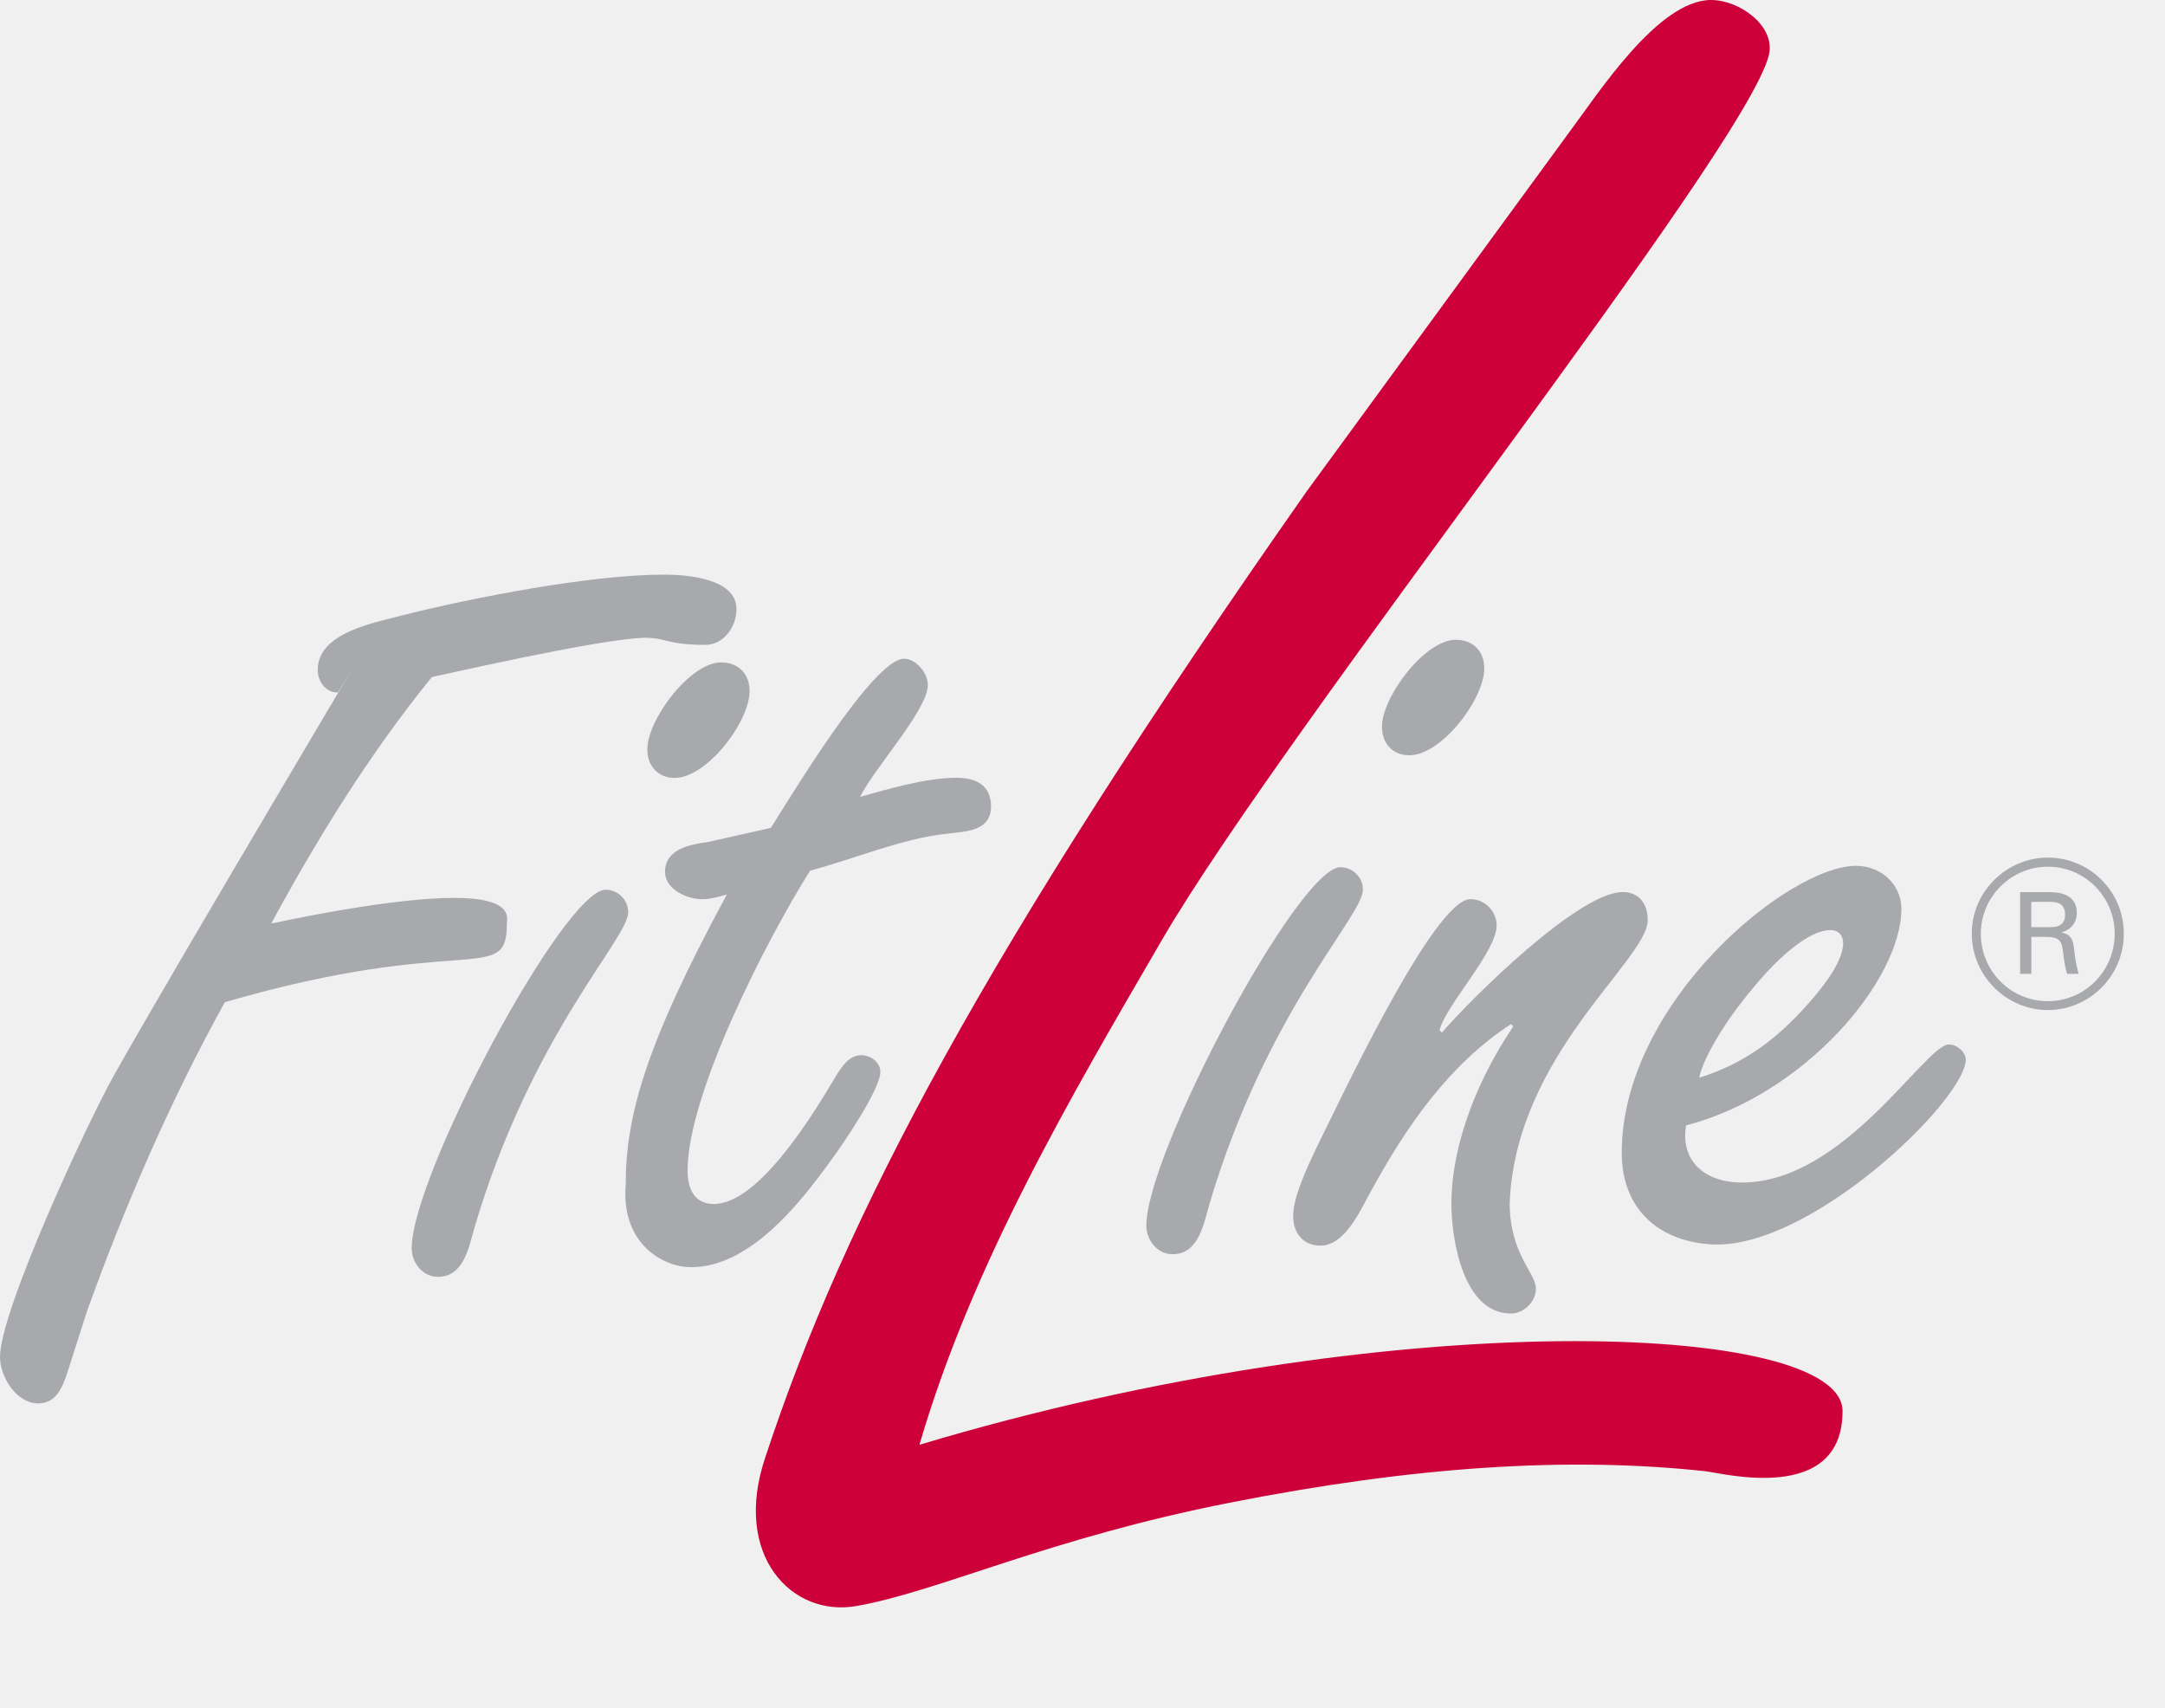
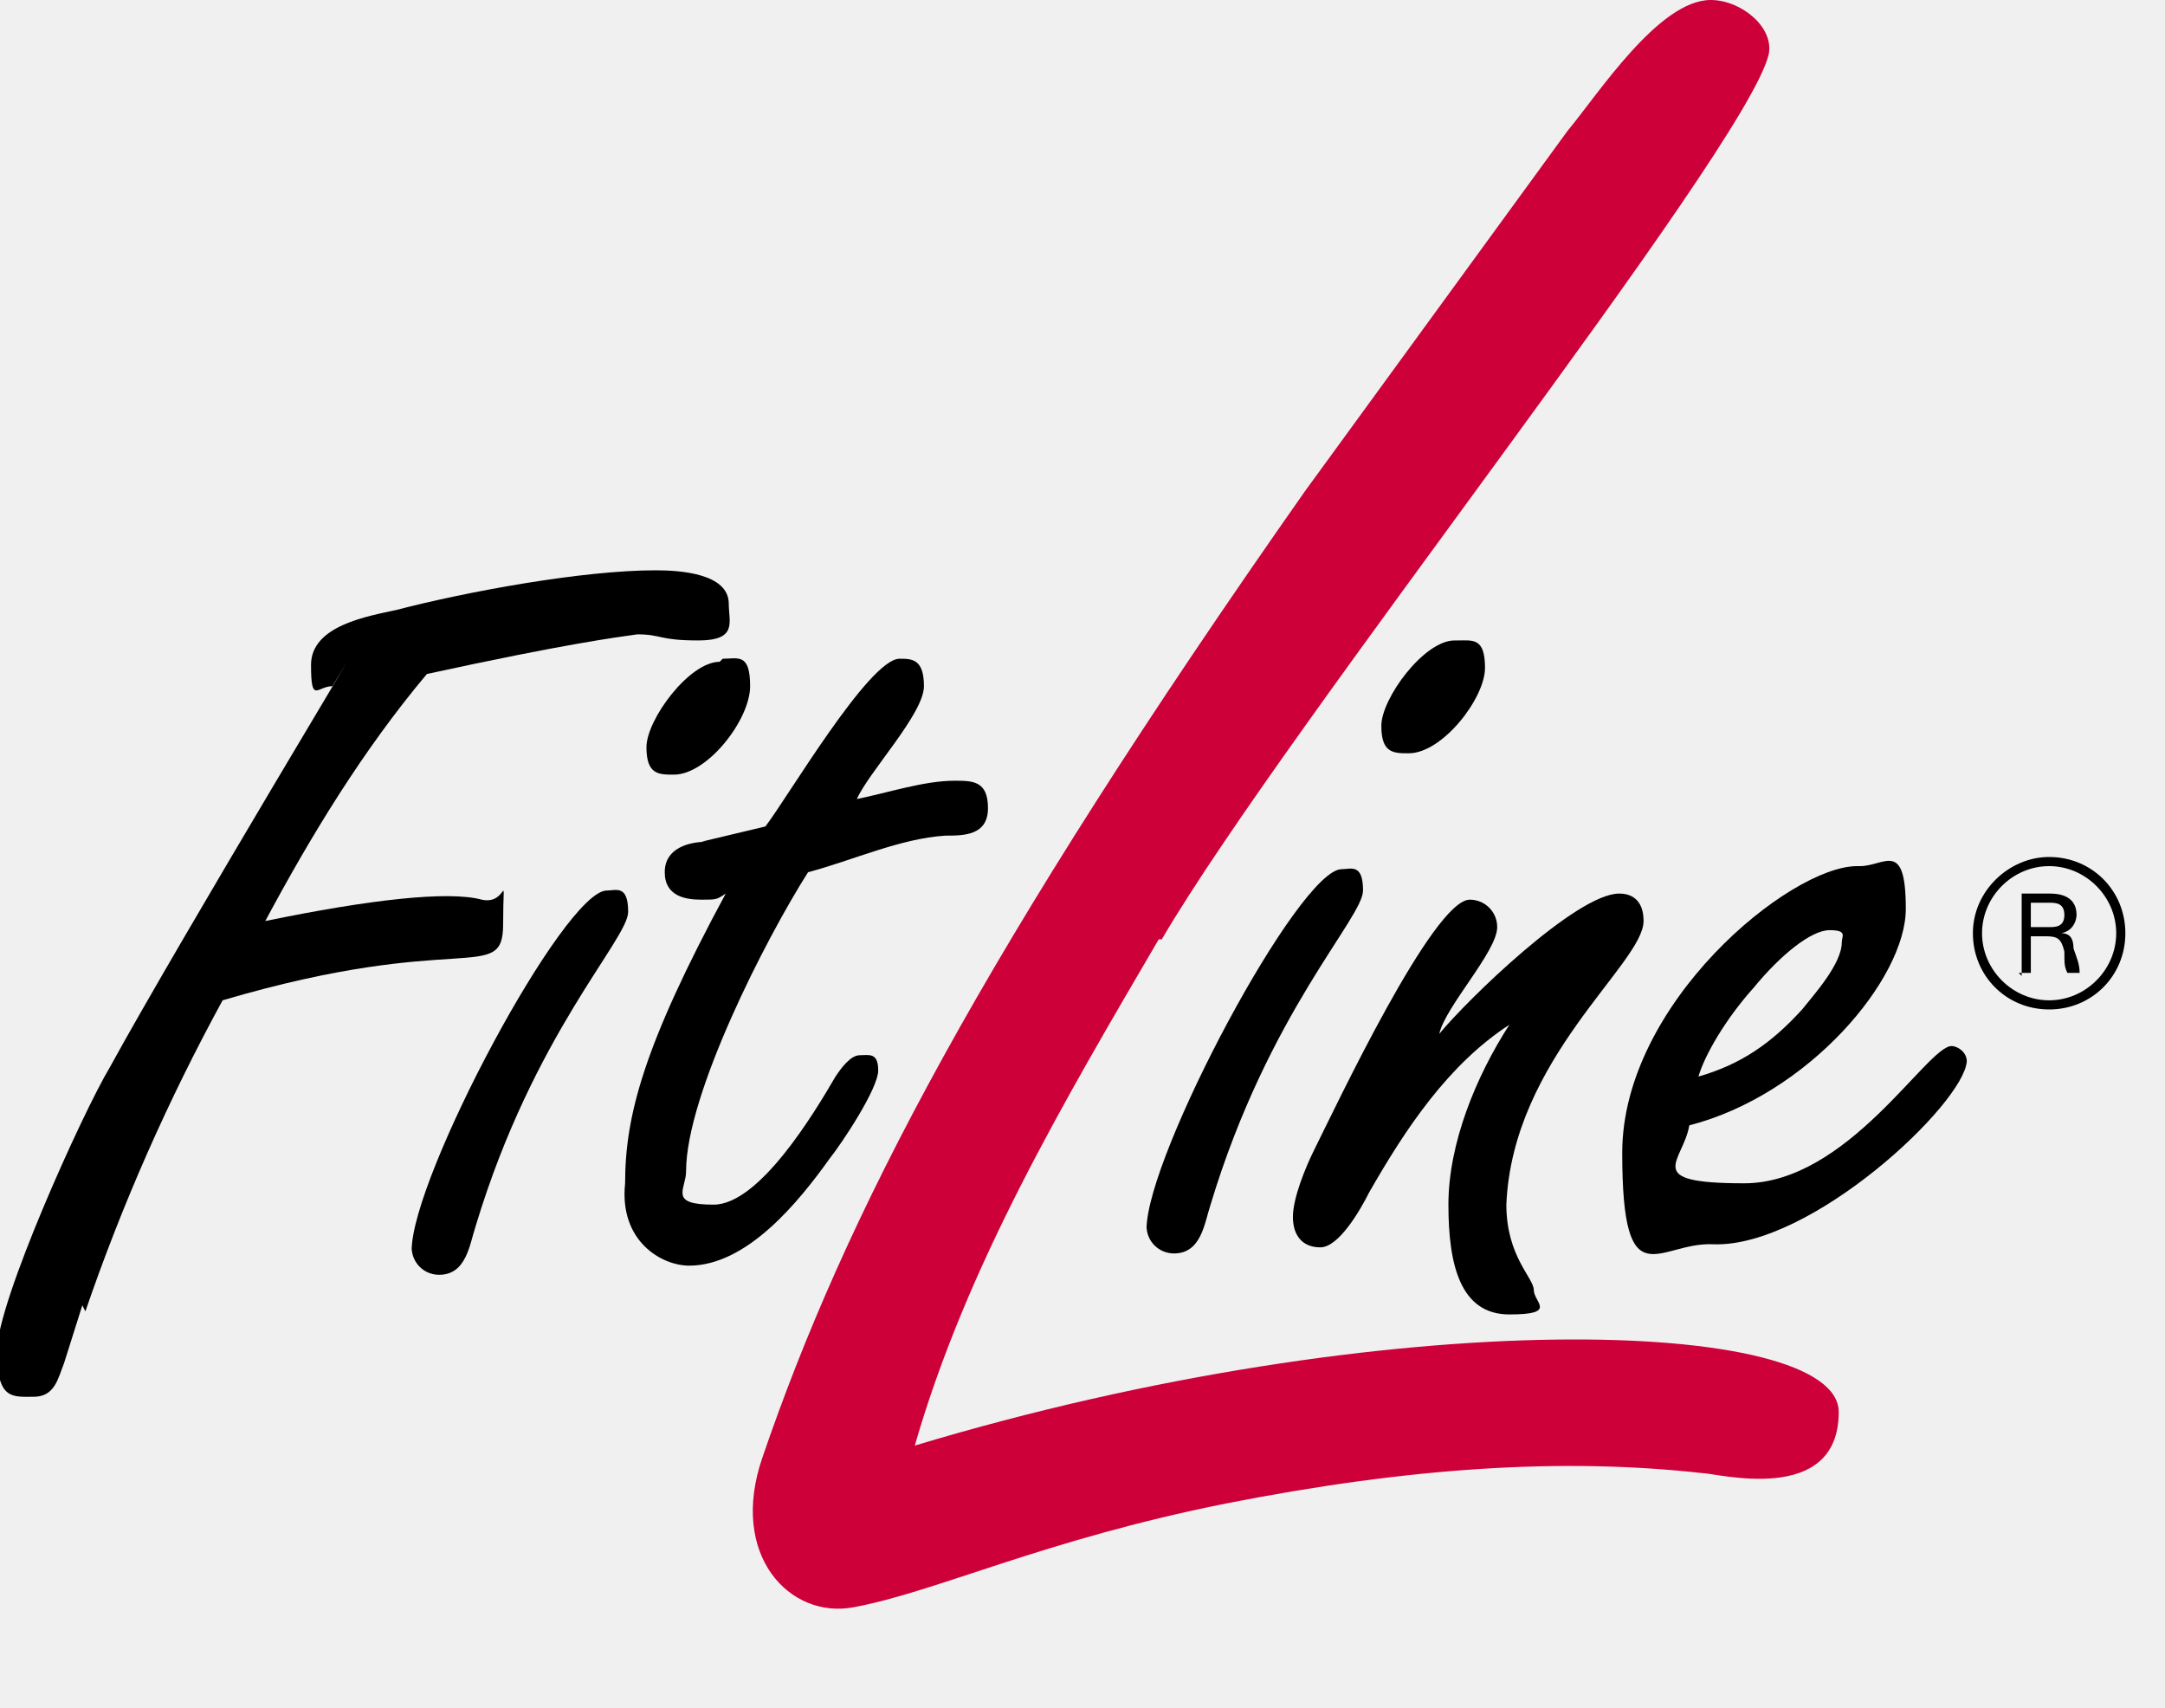
- <svg xmlns="http://www.w3.org/2000/svg" viewBox="0 0 71 56" fill="none">
-   <g clip-path="url(#clip0_10961_46084)">
-     <path d="M67.157 28.419C68.397 28.419 69.351 29.434 69.351 30.614C69.351 31.841 68.368 32.829 67.157 32.829C65.955 32.829 64.96 31.854 64.96 30.614C64.96 29.406 65.955 28.419 67.157 28.419ZM67.157 28.12C65.824 28.12 64.664 29.215 64.664 30.613C64.664 32.011 65.811 33.119 67.157 33.119C68.515 33.119 69.649 32.012 69.649 30.613C69.649 29.229 68.528 28.12 67.157 28.12ZM66.615 29.572H67.195C67.392 29.572 67.722 29.572 67.722 29.993C67.722 30.402 67.379 30.402 67.195 30.402H66.615V29.572ZM66.247 31.933H66.617V30.72H67.078C67.514 30.72 67.618 30.824 67.659 31.235C67.711 31.657 67.738 31.762 67.79 31.933H68.172C68.081 31.669 68.056 31.418 68.014 31.088C67.975 30.758 67.883 30.638 67.607 30.573C68.108 30.428 68.108 30.006 68.108 29.927C68.108 29.254 67.397 29.254 67.198 29.254H66.249V31.933H66.247Z" fill="#A7A9AC" />
-     <path d="M2.846 43.014C4.096 39.538 5.578 36.102 7.374 32.861C15.177 30.595 16.621 32.314 16.621 30.322C16.621 30.166 16.777 29.736 15.957 29.54C14.866 29.267 12.21 29.58 8.895 30.283C10.416 27.473 12.133 24.699 14.163 22.2C18.729 21.186 20.328 20.95 21.108 20.911C21.89 20.911 21.851 21.145 23.138 21.145C23.724 21.145 24.152 20.559 24.152 19.974C24.152 18.958 22.514 18.842 21.773 18.842C19.393 18.842 15.569 19.582 13.228 20.168C12.37 20.404 10.419 20.716 10.419 21.964C10.419 22.317 10.653 22.707 11.082 22.707C13.384 18.881 6.127 31.023 3.747 35.241C2.888 36.764 0 42.973 0 44.494C0 45.159 0.547 46.017 1.249 46.017C1.873 46.017 2.068 45.433 2.224 44.963L2.846 43.014Z" fill="#A7A9AC" />
-     <path fill-rule="evenodd" clip-rule="evenodd" d="M13.501 40.93C13.501 41.399 13.853 41.867 14.36 41.867C15.217 41.867 15.374 40.89 15.568 40.227C17.442 33.902 20.601 30.778 20.601 29.919C20.601 29.489 20.25 29.174 19.861 29.174C18.495 29.178 13.501 38.549 13.501 40.93ZM23.646 21.72C22.632 21.72 21.228 23.595 21.228 24.57C21.228 25.116 21.579 25.508 22.125 25.508C23.179 25.508 24.583 23.673 24.583 22.657C24.583 22.112 24.231 21.72 23.646 21.72Z" fill="#A7A9AC" />
-     <path d="M23.214 27.61C22.628 27.688 21.809 27.844 21.809 28.586C21.809 29.172 22.55 29.485 23.019 29.485C23.293 29.485 23.566 29.408 23.838 29.329C21.108 34.366 20.52 36.669 20.52 38.857C20.366 40.73 21.691 41.55 22.667 41.55C24.58 41.55 26.218 39.479 27.232 38.074C27.583 37.606 28.87 35.733 28.87 35.145C28.87 34.834 28.558 34.6 28.245 34.6C27.855 34.6 27.622 34.951 27.427 35.263C26.686 36.513 24.89 39.479 23.408 39.479C22.745 39.479 22.549 38.933 22.549 38.388C22.549 35.849 25.165 30.773 26.567 28.547C28.05 28.157 29.572 27.493 31.055 27.337C31.68 27.26 32.5 27.26 32.5 26.44C32.5 25.738 31.993 25.503 31.368 25.503C30.391 25.503 29.183 25.855 28.207 26.129C28.635 25.231 30.429 23.279 30.429 22.459C30.429 22.069 30.039 21.6 29.649 21.6C28.635 21.6 25.904 26.17 25.28 27.146L23.214 27.61Z" fill="#A7A9AC" />
-     <path fill-rule="evenodd" clip-rule="evenodd" d="M37.594 40.188C37.594 40.657 37.946 41.125 38.452 41.125C39.309 41.125 39.467 40.148 39.662 39.485C41.535 33.16 44.696 30.036 44.696 29.177C44.696 28.747 44.345 28.436 43.955 28.436C42.589 28.436 37.594 37.806 37.594 40.188ZM47.74 20.978C46.726 20.978 45.32 22.853 45.32 23.828C45.32 24.376 45.67 24.765 46.217 24.765C47.271 24.765 48.676 22.929 48.676 21.915C48.676 21.369 48.324 20.978 47.74 20.978Z" fill="#A7A9AC" />
-     <path d="M48.222 29.482C47.012 29.482 43.853 36.276 43.15 37.682C42.877 38.268 42.408 39.243 42.408 39.868C42.408 40.415 42.719 40.844 43.305 40.844C44.125 40.844 44.632 39.633 44.945 39.086C46.115 36.938 47.519 34.908 49.549 33.581L49.627 33.66C48.533 35.261 47.598 37.447 47.598 39.478C47.598 40.65 47.989 43.07 49.549 43.07C49.979 43.07 50.369 42.68 50.369 42.25C50.369 41.742 49.51 41.118 49.51 39.439C49.706 34.599 53.997 31.514 54.037 30.185C54.037 29.599 53.724 29.25 53.217 29.25C51.773 29.25 48.262 32.725 47.286 33.858L47.208 33.779C47.442 32.919 49.082 31.203 49.082 30.343C49.08 29.874 48.69 29.482 48.222 29.482Z" fill="#A7A9AC" />
-     <path fill-rule="evenodd" clip-rule="evenodd" d="M55.721 35.34C55.877 34.636 56.618 33.426 57.478 32.412C58.335 31.356 59.351 30.497 60.014 30.497C60.286 30.497 60.444 30.654 60.444 30.928C60.444 31.631 59.547 32.645 59.117 33.114C58.102 34.208 57.086 34.911 55.721 35.34ZM60.872 28.39C58.648 28.39 53.184 32.881 53.184 37.8C53.184 39.673 54.434 40.728 56.19 40.806C59.391 40.924 64.344 36.16 64.463 34.794C64.502 34.52 64.189 34.247 63.916 34.247C63.136 34.247 60.482 38.776 57.127 38.776C55.956 38.776 55.097 38.112 55.293 36.902C59.195 35.887 62.355 32.138 62.355 29.796C62.355 28.974 61.653 28.39 60.872 28.39Z" fill="#A7A9AC" />
-     <path d="M38.121 30.793C42.225 23.766 57.217 4.974 58.007 1.815C58.244 0.867 57.059 -0 56.113 -0C54.377 -0 52.404 3.078 51.458 4.342L42.857 16.105C32.283 31.187 27.707 39.872 25.104 47.767C23.998 51.005 25.979 53.051 28.108 52.657C30.792 52.183 34.344 50.452 40.325 49.274C46.408 48.075 51.442 47.757 55.928 48.241C56.478 48.301 60.425 49.346 60.425 46.268C60.425 43.346 45.697 42.715 30.152 47.374C31.888 41.45 35.044 36.083 38.121 30.793Z" fill="#CD0039" />
-   </g>
+ <svg xmlns="http://www.w3.org/2000/svg" id="Ebene_1" version="1.1" viewBox="0 0 71 56">
  <defs>
-     <clipPath>
-       <rect width="70.275" height="56" fill="white" />
-     </clipPath>
+     <style>
+       .st0 {
+         fill-rule: evenodd;
+       }
+ 
+       .st1 {
+         fill: #cd0039;
+       }
+     </style>
  </defs>
+   <path d="M67.2,28.4c1.2,0,2.2,1,2.2,2.2s-1,2.2-2.2,2.2-2.2-1-2.2-2.2,1-2.2,2.2-2.2ZM67.2,28.1c-1.3,0-2.5,1.1-2.5,2.5s1.1,2.5,2.5,2.5,2.5-1.1,2.5-2.5-1.1-2.5-2.5-2.5ZM66.6,29.6h.6c.2,0,.5,0,.5.4s-.3.4-.5.4h-.6v-.8ZM66.2,31.9h.4v-1.2h.5c.4,0,.5.1.6.5,0,.4,0,.5.1.7h.4c0-.3-.1-.5-.2-.8,0-.3-.1-.5-.4-.5.5-.1.5-.6.5-.6,0-.7-.7-.7-.9-.7h-.9v2.7h0Z" />
+   <path d="M2.8,43c1.2-3.5,2.7-6.9,4.5-10.2,7.8-2.3,9.2-.5,9.2-2.5s.2-.6-.7-.8c-1.1-.3-3.7,0-7.1.7,1.5-2.8,3.2-5.6,5.3-8.1,4.6-1,6.2-1.2,6.9-1.3.8,0,.7.2,2,.2s1-.6,1-1.2c0-1-1.6-1.1-2.4-1.1-2.4,0-6.2.7-8.5,1.3-.9.2-2.8.5-2.8,1.8s.2.7.7.7c2.3-3.8-5,8.3-7.3,12.5-.9,1.5-3.7,7.7-3.7,9.3s.5,1.5,1.2,1.5.8-.6,1-1.1l.6-1.9Z" />
+   <path class="st0" d="M13.5,40.9c0,.5.4.9.9.9.9,0,1-1,1.2-1.6,1.9-6.3,5-9.4,5-10.3s-.4-.7-.7-.7c-1.4,0-6.4,9.4-6.4,11.8ZM23.6,21.7c-1,0-2.4,1.9-2.4,2.8s.4.9.9.9c1.1,0,2.5-1.8,2.5-2.9s-.4-.9-.9-.9Z" />
+   <path d="M23.2,27.6c-.6,0-1.4.2-1.4,1s.7.9,1.2.9.5,0,.8-.2c-2.7,5-3.3,7.3-3.3,9.5-.2,1.9,1.2,2.7,2.1,2.7,1.9,0,3.6-2.1,4.6-3.5.4-.5,1.6-2.3,1.6-2.9s-.3-.5-.6-.5-.6.4-.8.7c-.7,1.2-2.5,4.2-4,4.2s-.9-.5-.9-1.1c0-2.5,2.6-7.6,4-9.8,1.5-.4,3-1.1,4.5-1.2.6,0,1.4,0,1.4-.9s-.5-.9-1.1-.9c-1,0-2.2.4-3.2.6.4-.9,2.2-2.8,2.2-3.7s-.4-.9-.8-.9c-1,0-3.7,4.6-4.4,5.5l-2.1.5Z" />
+   <path class="st0" d="M37.6,40.2c0,.5.4.9.9.9.9,0,1-1,1.2-1.6,1.9-6.3,5-9.4,5-10.3s-.4-.7-.7-.7c-1.4,0-6.4,9.4-6.4,11.8ZM47.7,21c-1,0-2.4,1.9-2.4,2.8s.4.9.9.9c1.1,0,2.5-1.8,2.5-2.8s-.4-.9-.9-.9Z" />
+   <path d="M48.2,29.5c-1.2,0-4.4,6.8-5.1,8.2-.3.6-.7,1.6-.7,2.2s.3,1,.9,1,1.3-1.2,1.6-1.8c1.2-2.1,2.6-4.2,4.6-5.5h0c-1.1,1.7-2,3.9-2,5.9s.4,3.6,2,3.6.8-.4.8-.8-.9-1.1-.9-2.8c.2-4.8,4.5-7.9,4.5-9.3,0-.6-.3-.9-.8-.9-1.4,0-5,3.5-5.9,4.6h0c.2-.9,1.9-2.7,1.9-3.5,0-.5-.4-.9-.9-.9Z" />
+   <path class="st0" d="M55.7,35.3c.2-.7.9-1.9,1.8-2.9.9-1.1,1.9-1.9,2.5-1.9s.4.2.4.4c0,.7-.9,1.7-1.3,2.2-1,1.1-2,1.8-3.4,2.2ZM60.9,28.4c-2.2,0-7.7,4.5-7.7,9.4s1.2,2.9,3,3c3.2.1,8.2-4.6,8.3-6,0-.3-.3-.5-.5-.5-.8,0-3.4,4.5-6.8,4.5s-2-.7-1.8-1.9c3.9-1,7.1-4.8,7.1-7.1s-.7-1.4-1.5-1.4Z" />
+   <path class="st1" d="M38.1,30.8c4.1-7,19.1-25.8,19.9-29C58.2.9,57.1,0,56.1,0c-1.7,0-3.7,3.1-4.7,4.3l-8.6,11.8c-10.6,15.1-15.1,23.8-17.8,31.7-1.1,3.2.9,5.3,3,4.9,2.7-.5,6.2-2.2,12.2-3.4,6.1-1.2,11.1-1.5,15.6-1,.5,0,4.5,1.1,4.5-2s-14.7-3.6-30.3,1.1c1.7-5.9,4.9-11.3,8-16.6Z" />
</svg>
